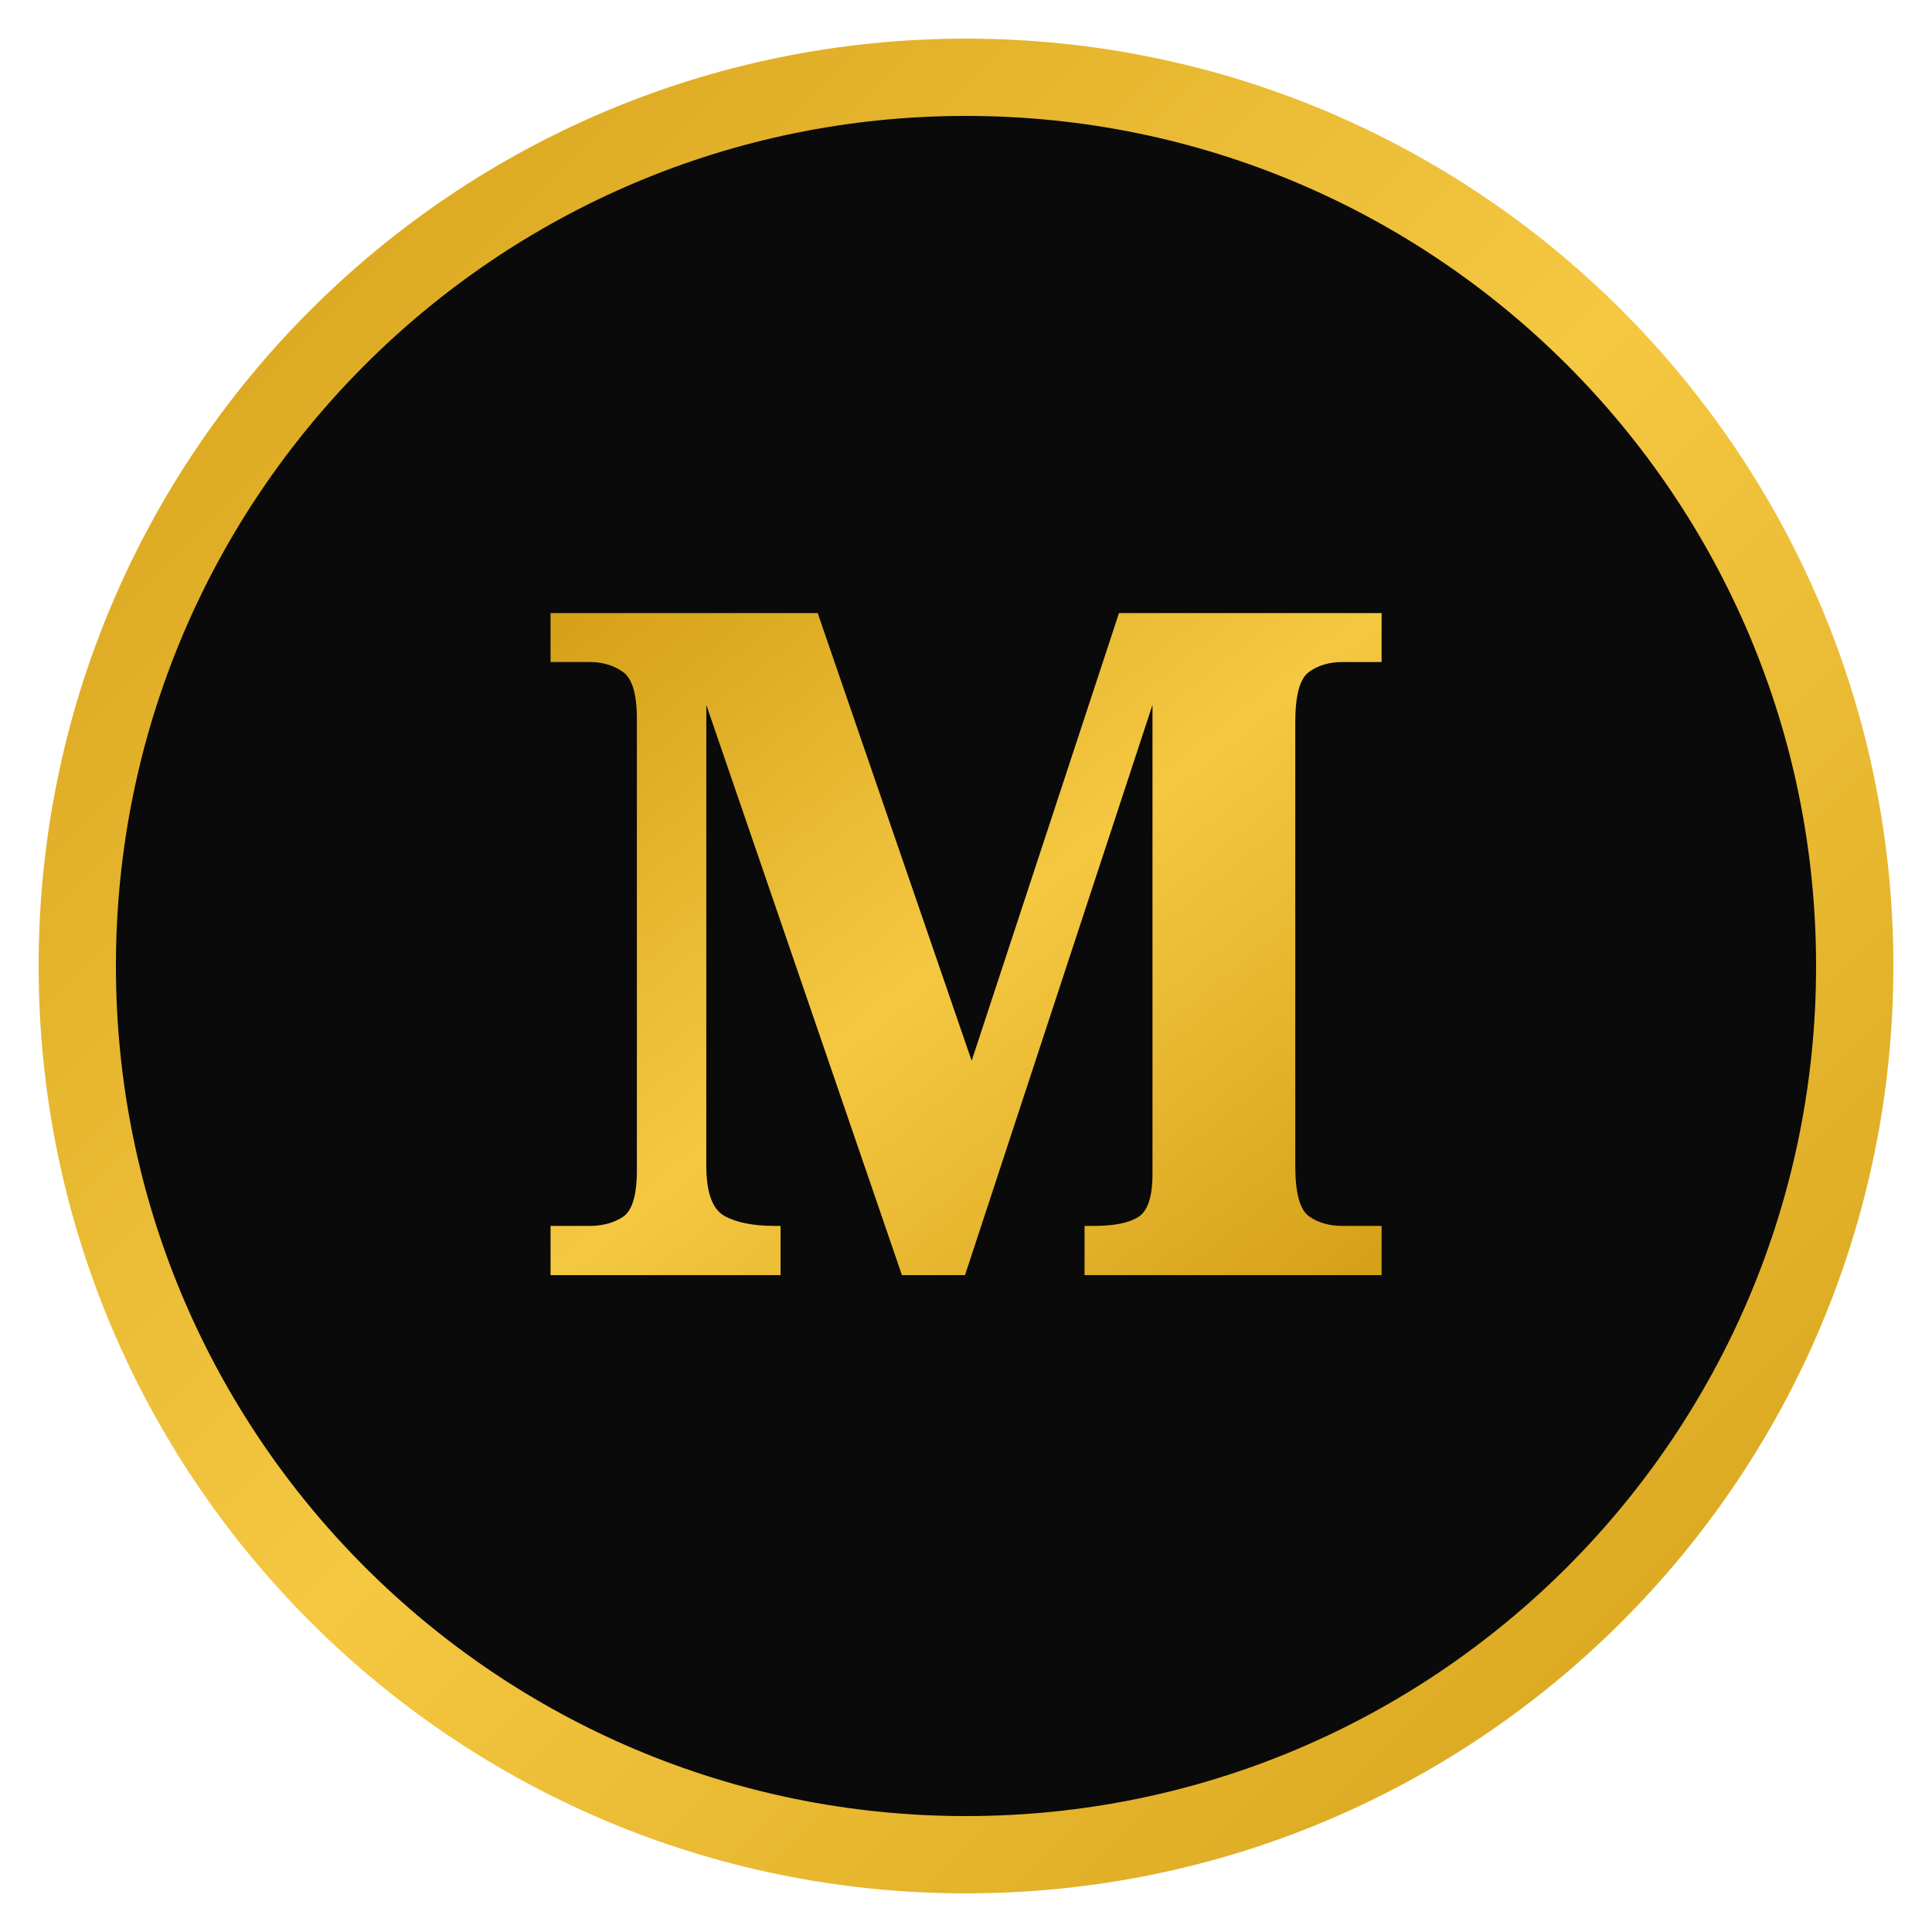
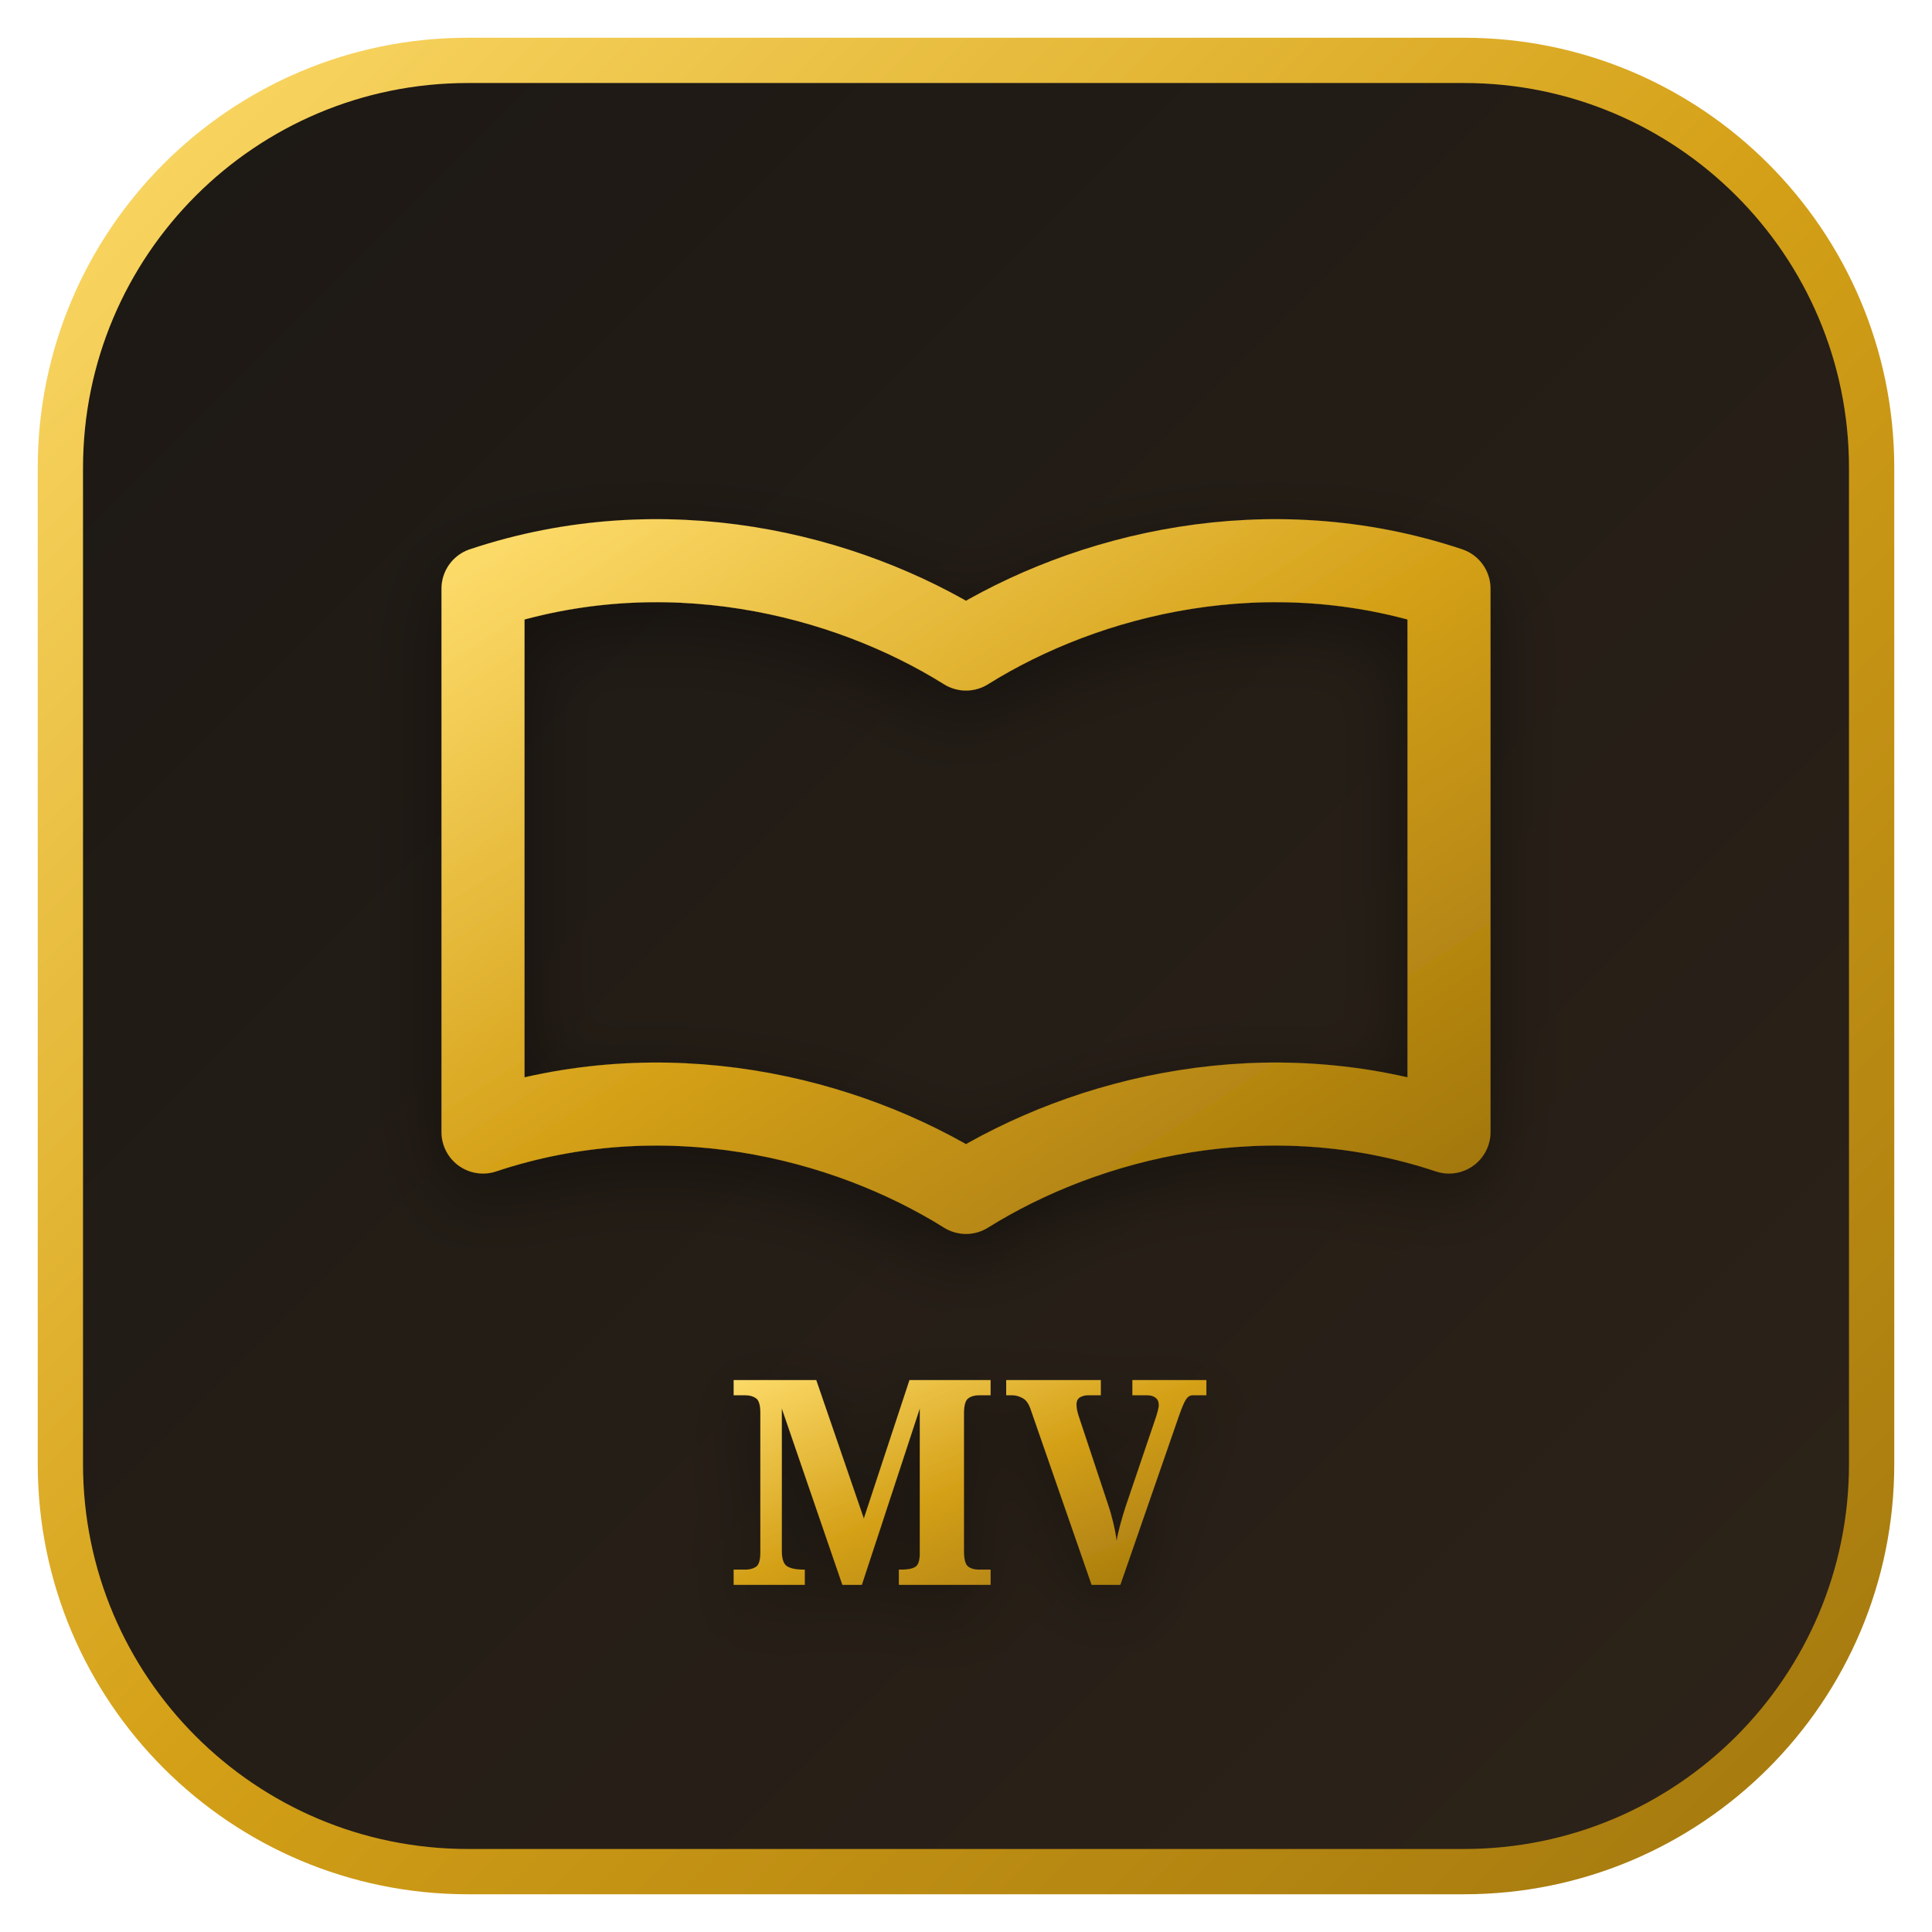
- <svg xmlns="http://www.w3.org/2000/svg" viewBox="0 0 100 100">
+ <svg xmlns="http://www.w3.org/2000/svg" viewBox="0 0 512 512" width="512" height="512">
  <defs>
-     <linearGradient id="gold" x1="0%" y1="0%" x2="100%" y2="100%">
-       <stop offset="0%" stop-color="#D4A017" />
-       <stop offset="50%" stop-color="#F5C842" />
-       <stop offset="100%" stop-color="#D4A017" />
+     <linearGradient id="bgGrad" x1="0%" y1="0%" x2="100%" y2="100%">
+       <stop offset="0%" stop-color="#1C1814" />
+       <stop offset="100%" stop-color="#2D2319" />
    </linearGradient>
+     <linearGradient id="goldGrad" x1="0%" y1="0%" x2="100%" y2="100%">
+       <stop offset="0%" stop-color="#FCDA68" />
+       <stop offset="50%" stop-color="#D4A017" />
+       <stop offset="100%" stop-color="#A2770E" />
+     </linearGradient>
+     <filter id="glow" x="-20%" y="-20%" width="140%" height="140%">
+       <feDropShadow dx="0" dy="6" stdDeviation="10" flood-color="#000000" flood-opacity="0.4" />
+     </filter>
  </defs>
-   <circle cx="50" cy="50" r="46" fill="#0A0A0A" stroke="url(#gold)" stroke-width="4" />
-   <text x="50" y="66" font-family="'Playfair Display', Georgia, serif" font-weight="900" font-size="48" fill="url(#gold)" text-anchor="middle">M</text>
+   <rect x="16" y="16" width="480" height="480" rx="108" fill="url(#bgGrad)" stroke="url(#goldGrad)" stroke-width="12" />
+   <g filter="url(#glow)">
+     <path d="M128 300 C176 284 224 296 256 316 C288 296 336 284 384 300 V156 C336 140 288 152 256 172 C224 152 176 140 128 156 Z" fill="none" stroke="url(#goldGrad)" stroke-width="22" stroke-linecap="round" stroke-linejoin="round" />
+     <line x1="256" y1="172" x2="256" y2="316" stroke="url(#goldGrad)" stroke-width="18" stroke-linecap="round" />
+     <text x="256" y="420" font-family="'Playfair Display', Georgia, serif" font-weight="900" font-size="76" fill="url(#goldGrad)" text-anchor="middle" letter-spacing="2">MV</text>
+   </g>
</svg>
